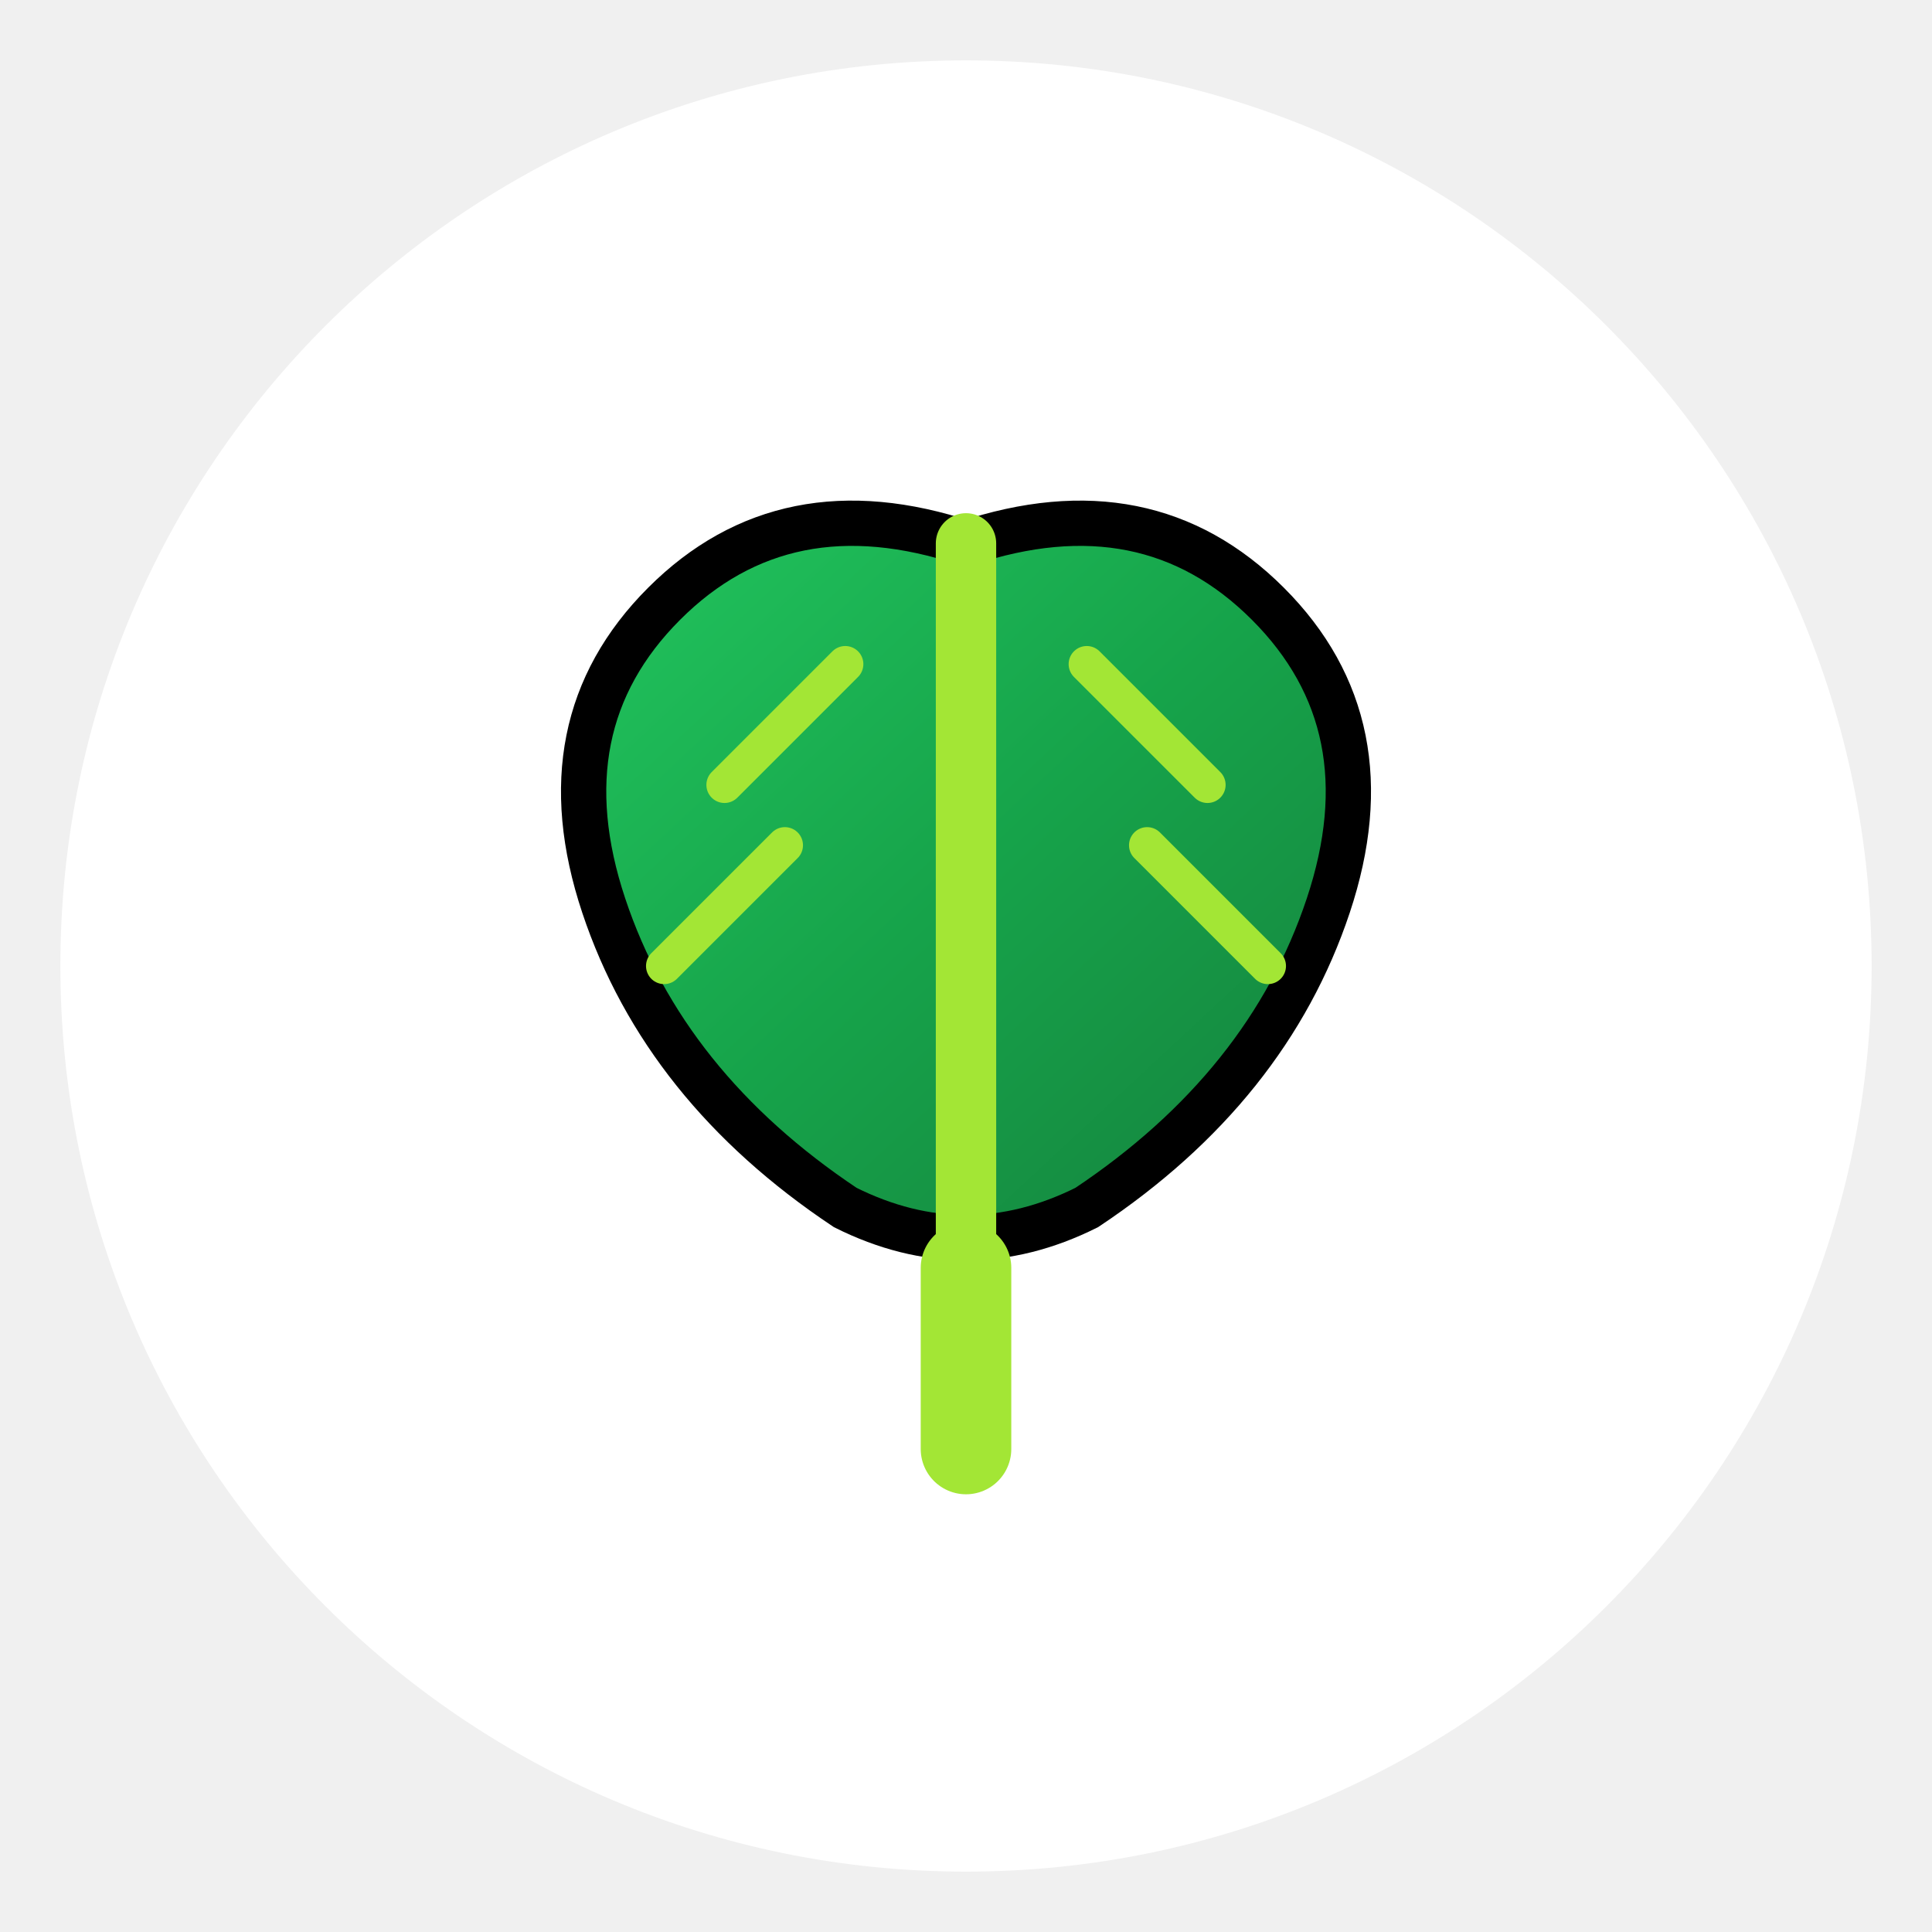
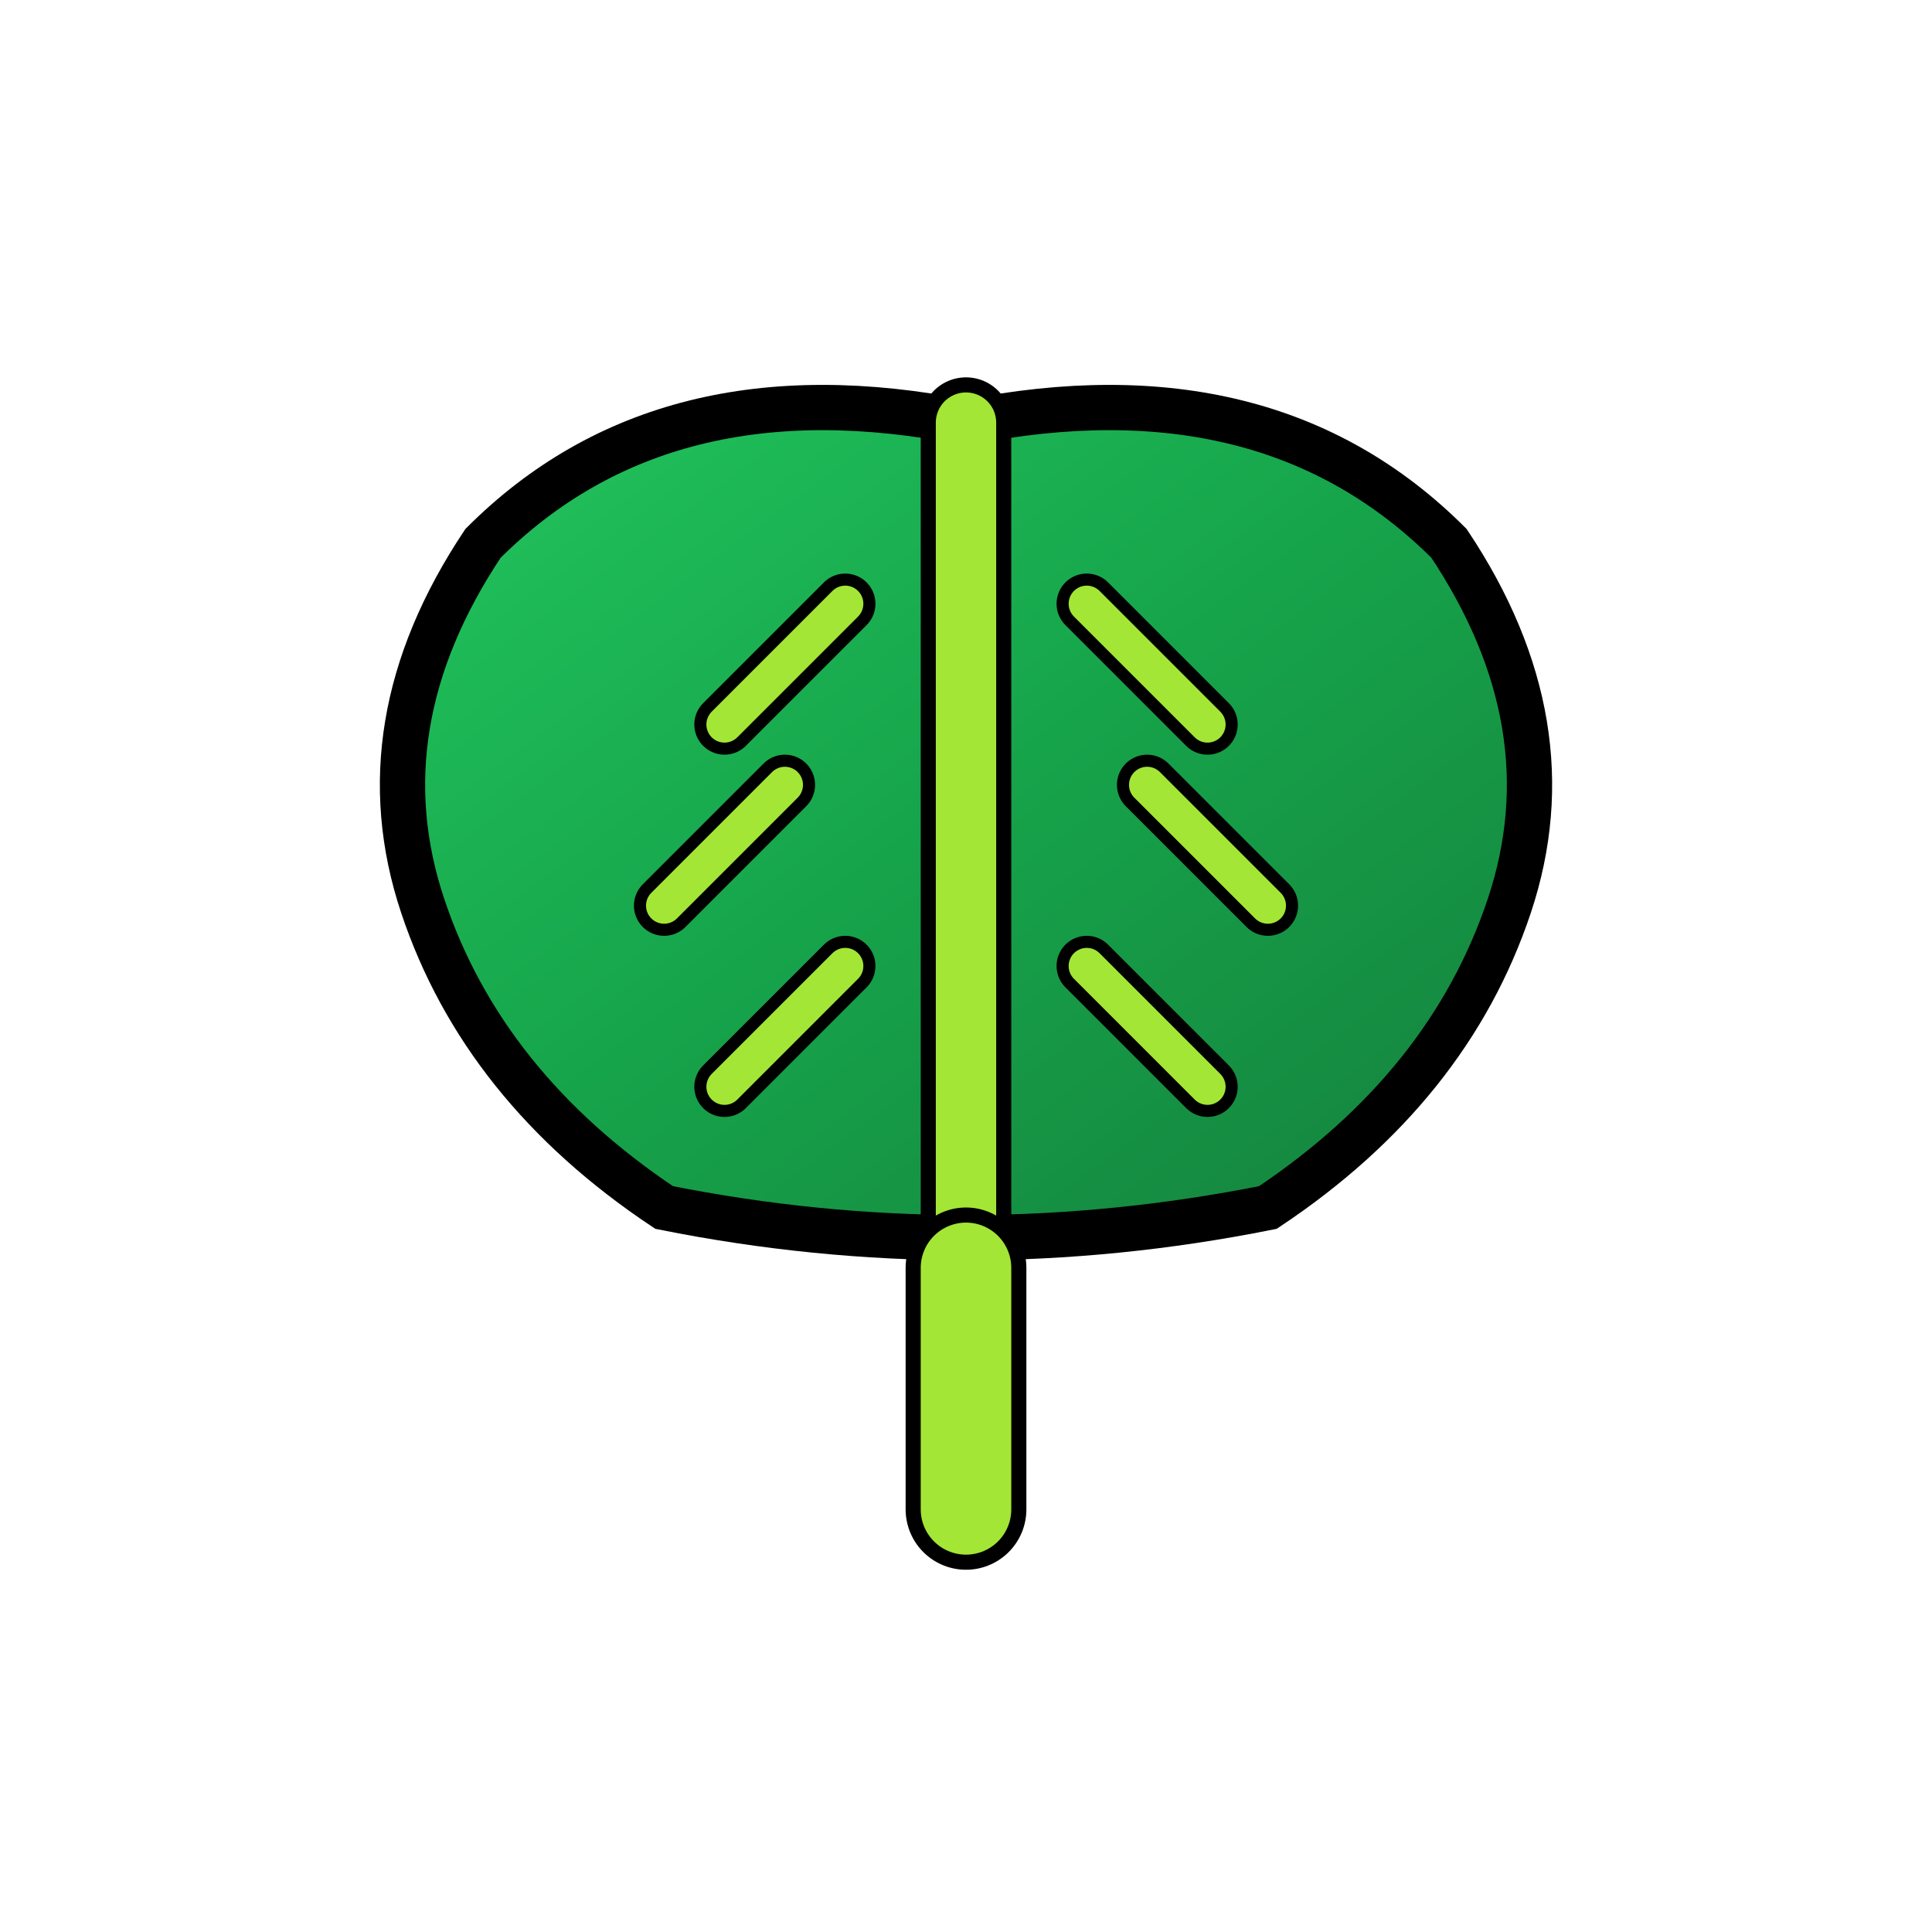
<svg xmlns="http://www.w3.org/2000/svg" viewBox="0 0 64 64">
  <defs>
    <linearGradient id="leafGrad" x1="0%" y1="0%" x2="100%" y2="100%">
      <stop offset="0%" style="stop-color:#22c55e;stop-opacity:1" />
      <stop offset="50%" style="stop-color:#16a34a;stop-opacity:1" />
      <stop offset="100%" style="stop-color:#15803d;stop-opacity:1" />
    </linearGradient>
  </defs>
-   <circle cx="32" cy="32" r="30" fill="#ffffff" />
-   <path d="M 32 18             Q 26 16, 22 20            Q 18 24, 20 30            Q 22 36, 28 40            Q 32 42, 36 40            Q 42 36, 44 30            Q 46 24, 42 20            Q 38 16, 32 18 Z" fill="url(#leafGrad)" stroke="#000000" stroke-width="1.5" />
-   <path d="M 32 18             Q 32 24, 32 30            Q 32 36, 32 42" stroke="#a3e635" stroke-width="2" fill="none" stroke-linecap="round" />
-   <path d="M 28 22             Q 26 24, 24 26" stroke="#a3e635" stroke-width="1.2" fill="none" stroke-linecap="round" />
-   <path d="M 36 22             Q 38 24, 40 26" stroke="#a3e635" stroke-width="1.2" fill="none" stroke-linecap="round" />
-   <path d="M 26 28             Q 24 30, 22 32" stroke="#a3e635" stroke-width="1.2" fill="none" stroke-linecap="round" />
-   <path d="M 38 28             Q 40 30, 42 32" stroke="#a3e635" stroke-width="1.2" fill="none" stroke-linecap="round" />
-   <path d="M 32 42             L 32 48" stroke="#a3e635" stroke-width="3" fill="none" stroke-linecap="round" />
+   <rect width="64" height="64" fill="#ffffff" />
+   <path d="M 32 14             Q 22 12, 16 18            Q 12 24, 14 30            Q 16 36, 22 40            Q 32 42, 42 40            Q 48 36, 50 30            Q 52 24, 48 18            Q 42 12, 32 14 Z" fill="url(#leafGrad)" stroke="#000000" stroke-width="1.5" />
+   <path d="M 32 14             L 32 42" stroke="#000000" stroke-width="3" fill="none" stroke-linecap="round" />
+   <path d="M 32 14             L 32 42" stroke="#a3e635" stroke-width="2" fill="none" stroke-linecap="round" />
+   <path d="M 28 20             Q 26 22, 24 24" stroke="#000000" stroke-width="2" fill="none" stroke-linecap="round" />
+   <path d="M 28 20             Q 26 22, 24 24" stroke="#a3e635" stroke-width="1.2" fill="none" stroke-linecap="round" />
+   <path d="M 36 20             Q 38 22, 40 24" stroke="#000000" stroke-width="2" fill="none" stroke-linecap="round" />
+   <path d="M 36 20             Q 38 22, 40 24" stroke="#a3e635" stroke-width="1.2" fill="none" stroke-linecap="round" />
+   <path d="M 26 26             Q 24 28, 22 30" stroke="#000000" stroke-width="2" fill="none" stroke-linecap="round" />
+   <path d="M 26 26             Q 24 28, 22 30" stroke="#a3e635" stroke-width="1.2" fill="none" stroke-linecap="round" />
+   <path d="M 38 26             Q 40 28, 42 30" stroke="#000000" stroke-width="2" fill="none" stroke-linecap="round" />
+   <path d="M 38 26             Q 40 28, 42 30" stroke="#a3e635" stroke-width="1.2" fill="none" stroke-linecap="round" />
+   <path d="M 28 32             Q 26 34, 24 36" stroke="#000000" stroke-width="2" fill="none" stroke-linecap="round" />
+   <path d="M 28 32             Q 26 34, 24 36" stroke="#a3e635" stroke-width="1.2" fill="none" stroke-linecap="round" />
+   <path d="M 36 32             Q 38 34, 40 36" stroke="#000000" stroke-width="2" fill="none" stroke-linecap="round" />
+   <path d="M 36 32             Q 38 34, 40 36" stroke="#a3e635" stroke-width="1.2" fill="none" stroke-linecap="round" />
+   <path d="M 32 42             L 32 50" stroke="#000000" stroke-width="4" fill="none" stroke-linecap="round" />
+   <path d="M 32 42             L 32 50" stroke="#a3e635" stroke-width="3" fill="none" stroke-linecap="round" />
</svg>
